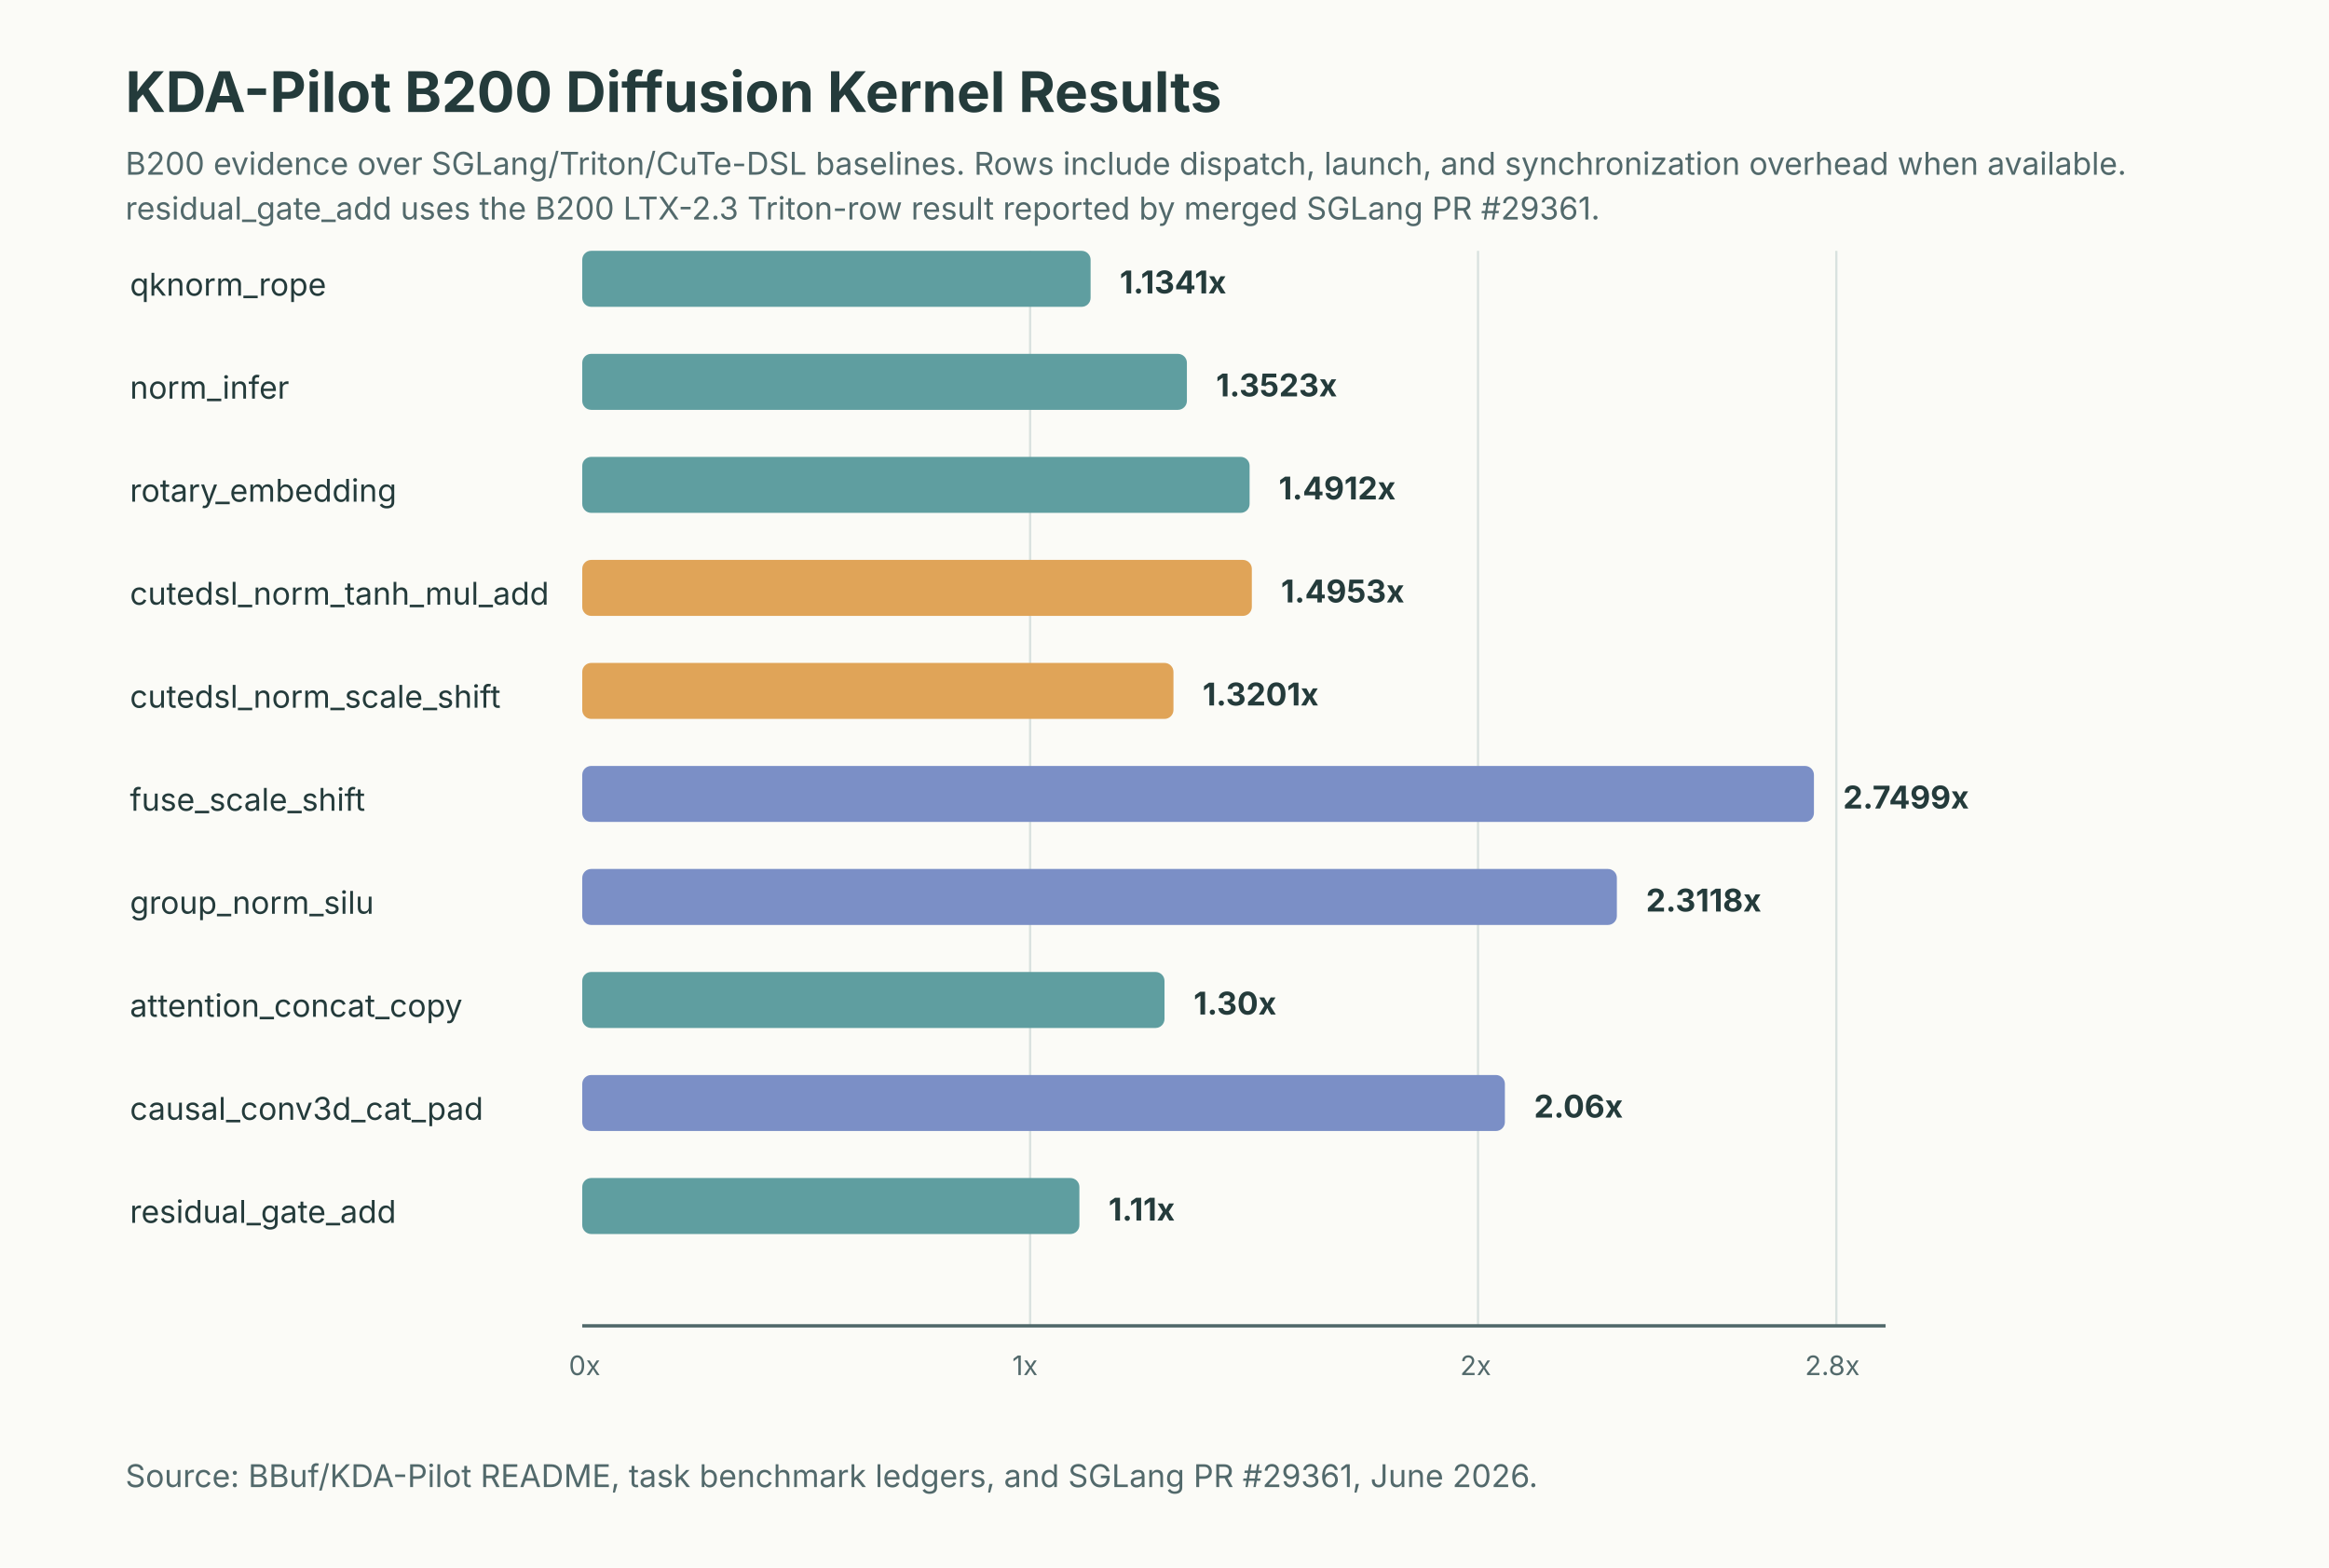
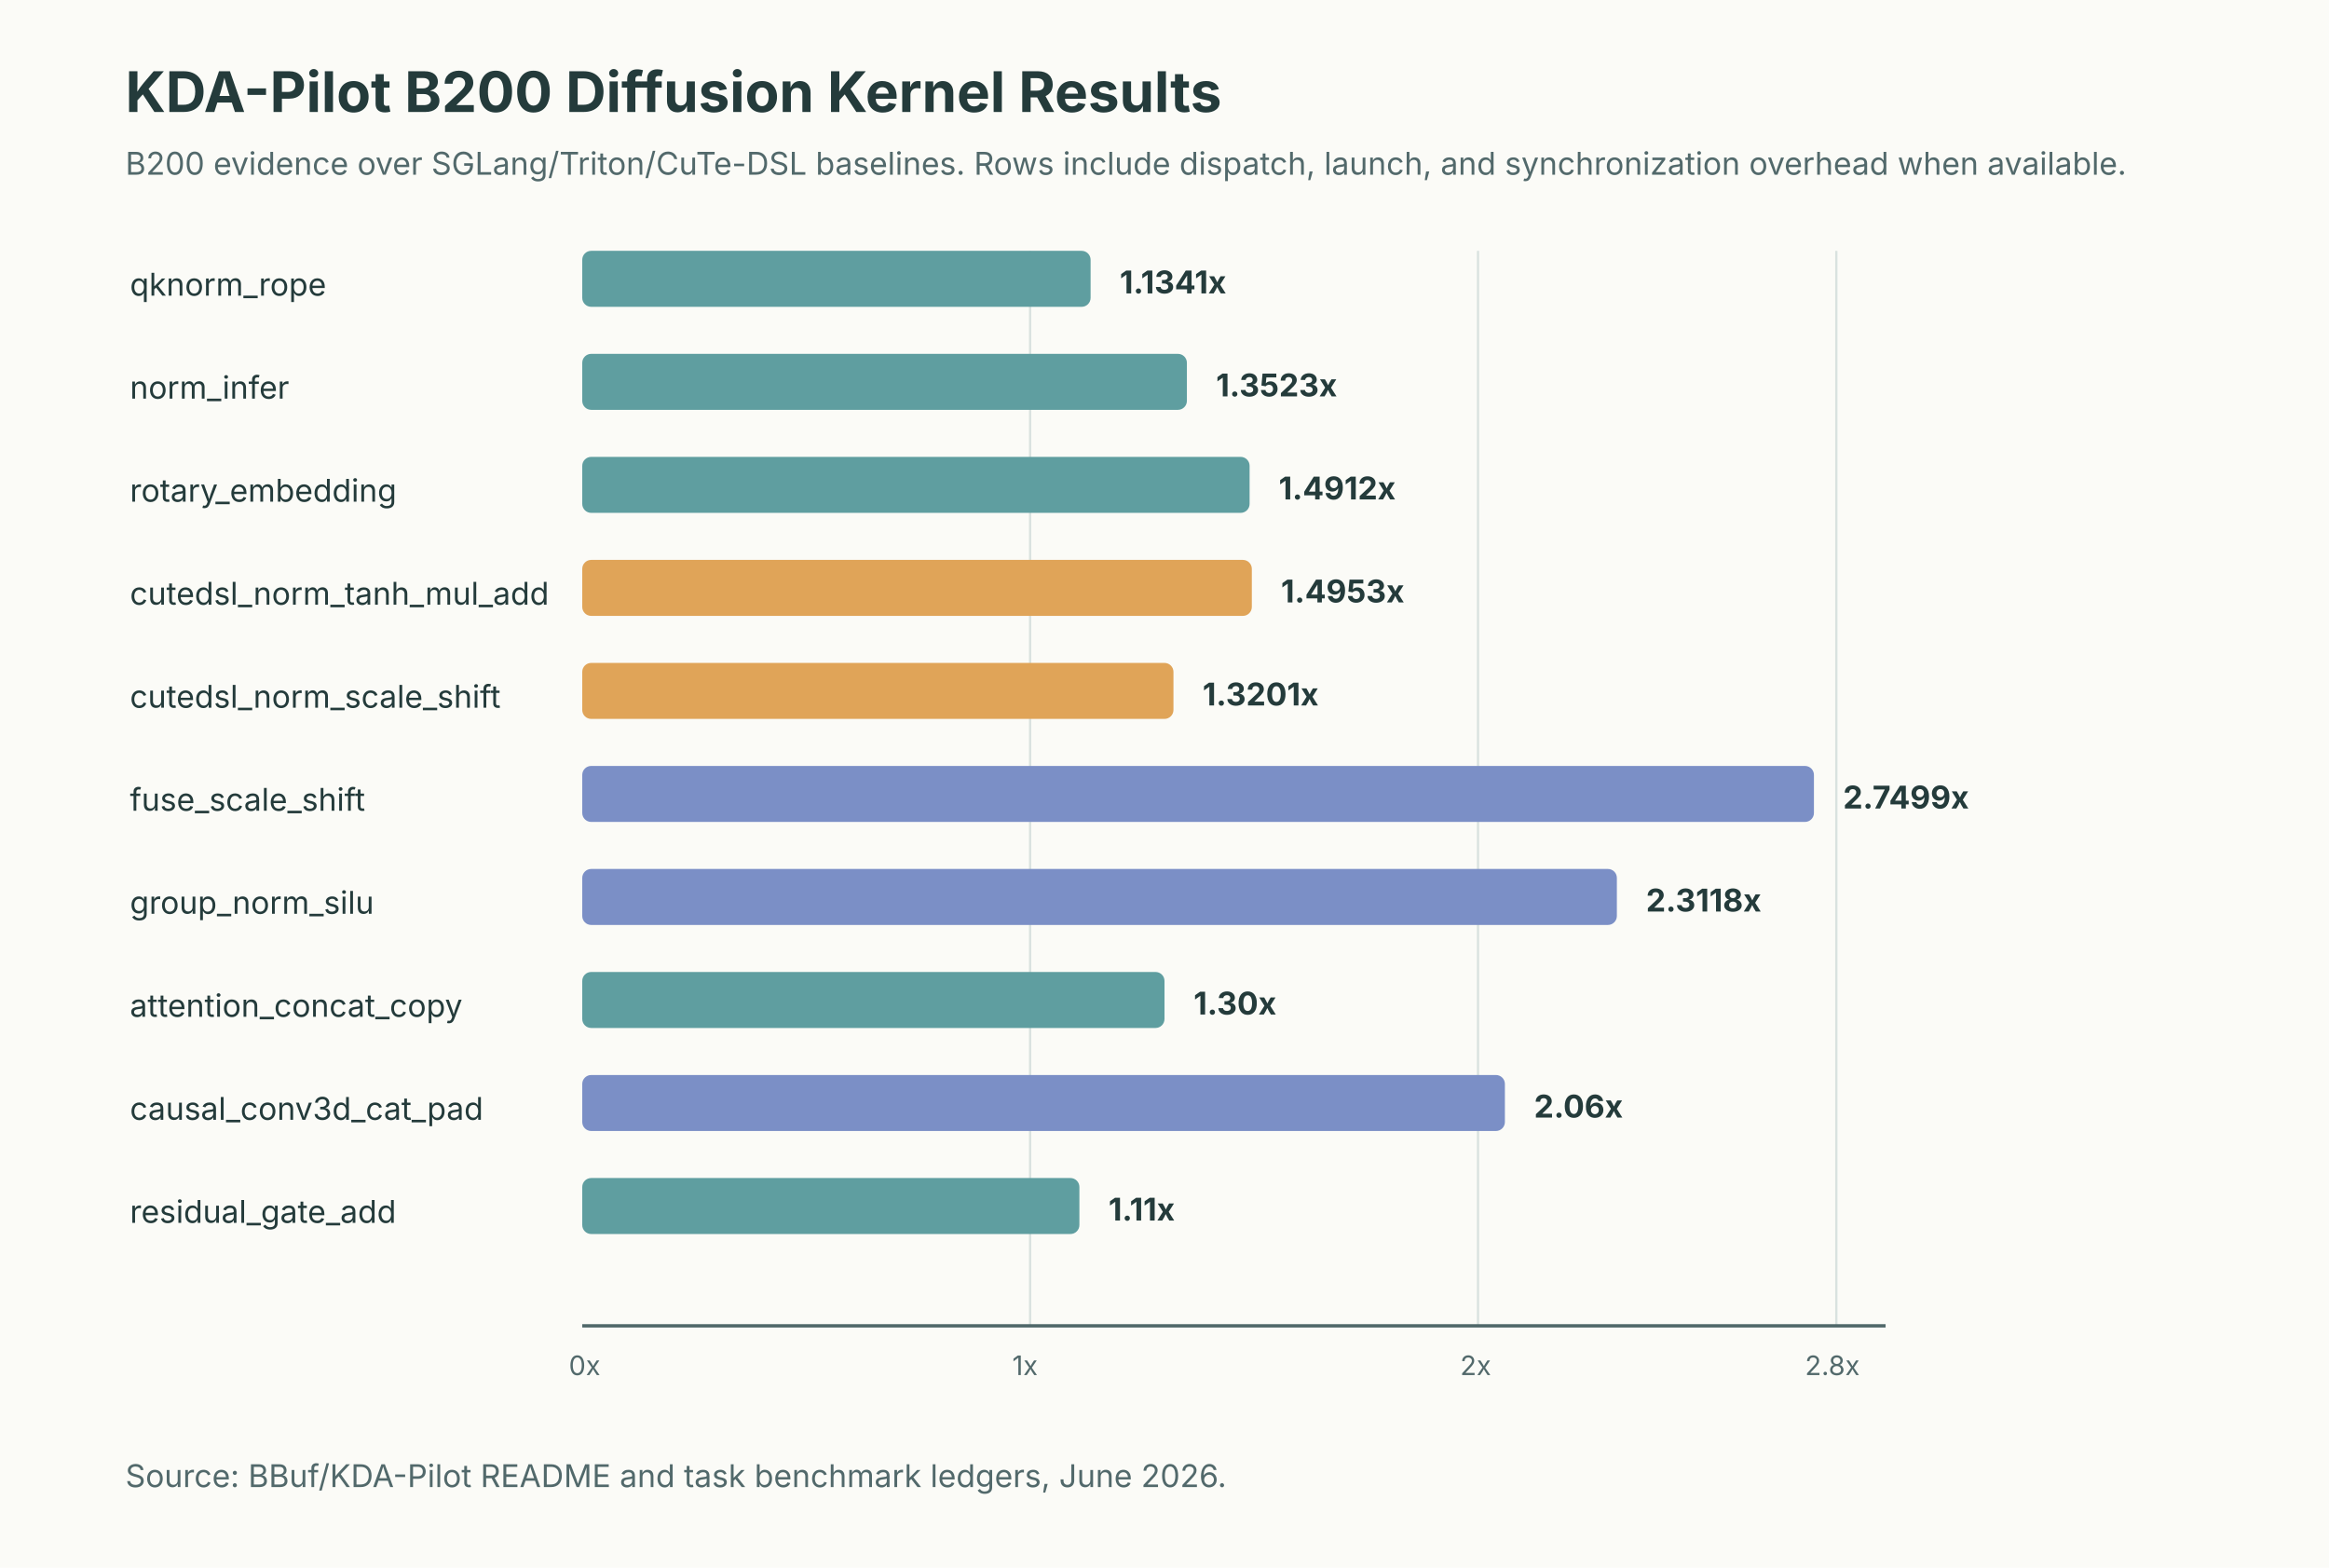
<svg xmlns="http://www.w3.org/2000/svg" width="1040" height="700" viewBox="0 0 1040 700" role="img" aria-labelledby="title desc">
  <defs>
    <style>
      .bg { fill: #fbfbf7; }
      .grid { stroke: #d9e2df; stroke-width: 1; }
      .axis { stroke: #50686a; stroke-width: 1.5; }
      .bar1 { fill: #5f9ea0; }
      .bar2 { fill: #e0a458; }
      .bar3 { fill: #7b8fc6; }
      .title { font: 700 25px -apple-system, BlinkMacSystemFont, "Segoe UI", sans-serif; fill: #243b3b; }
      .subtitle { font: 14px -apple-system, BlinkMacSystemFont, "Segoe UI", sans-serif; fill: #52696b; }
      .label { font: 14px -apple-system, BlinkMacSystemFont, "Segoe UI", sans-serif; fill: #243b3b; }
      .value { font: 700 14px -apple-system, BlinkMacSystemFont, "Segoe UI", sans-serif; fill: #243b3b; }
      .tick { font: 12px -apple-system, BlinkMacSystemFont, "Segoe UI", sans-serif; fill: #52696b; }
    </style>
  </defs>
  <rect class="bg" x="0" y="0" width="1040" height="700" />
  <text class="title" x="56" y="50">KDA-Pilot B200 Diffusion Kernel Results</text>
  <text class="subtitle" x="56" y="78">B200 evidence over SGLang/Triton/CuTe-DSL baselines. Rows include dispatch, launch, and synchronization overhead when available.</text>
-   <text class="subtitle" x="56" y="98">residual_gate_add uses the B200 LTX-2.3 Triton-row result reported by merged SGLang PR #29361.</text>
  <line class="grid" x1="460" y1="112" x2="460" y2="592" />
  <line class="grid" x1="660" y1="112" x2="660" y2="592" />
  <line class="grid" x1="820" y1="112" x2="820" y2="592" />
  <line class="axis" x1="260" y1="592" x2="842" y2="592" />
  <text class="tick" x="254" y="614">0x</text>
  <text class="tick" x="452" y="614">1x</text>
  <text class="tick" x="652" y="614">2x</text>
  <text class="tick" x="806" y="614">2.8x</text>
  <text class="label" x="58" y="132">qknorm_rope</text>
  <rect class="bar1" x="260" y="112" width="227" height="25" rx="4" />
  <text class="value" x="500" y="131">1.1341x</text>
  <text class="label" x="58" y="178">norm_infer</text>
  <rect class="bar1" x="260" y="158" width="270" height="25" rx="4" />
  <text class="value" x="543" y="177">1.3523x</text>
  <text class="label" x="58" y="224">rotary_embedding</text>
  <rect class="bar1" x="260" y="204" width="298" height="25" rx="4" />
  <text class="value" x="571" y="223">1.4912x</text>
  <text class="label" x="58" y="270">cutedsl_norm_tanh_mul_add</text>
  <rect class="bar2" x="260" y="250" width="299" height="25" rx="4" />
  <text class="value" x="572" y="269">1.4953x</text>
  <text class="label" x="58" y="316">cutedsl_norm_scale_shift</text>
  <rect class="bar2" x="260" y="296" width="264" height="25" rx="4" />
  <text class="value" x="537" y="315">1.3201x</text>
  <text class="label" x="58" y="362">fuse_scale_shift</text>
  <rect class="bar3" x="260" y="342" width="550" height="25" rx="4" />
  <text class="value" x="823" y="361">2.7499x</text>
  <text class="label" x="58" y="408">group_norm_silu</text>
  <rect class="bar3" x="260" y="388" width="462" height="25" rx="4" />
  <text class="value" x="735" y="407">2.3118x</text>
  <text class="label" x="58" y="454">attention_concat_copy</text>
  <rect class="bar1" x="260" y="434" width="260" height="25" rx="4" />
  <text class="value" x="533" y="453">1.30x</text>
  <text class="label" x="58" y="500">causal_conv3d_cat_pad</text>
  <rect class="bar3" x="260" y="480" width="412" height="25" rx="4" />
  <text class="value" x="685" y="499">2.06x</text>
  <text class="label" x="58" y="546">residual_gate_add</text>
  <rect class="bar1" x="260" y="526" width="222" height="25" rx="4" />
  <text class="value" x="495" y="545">1.11x</text>
-   <text class="subtitle" x="56" y="664">Source: BBuf/KDA-Pilot README, task benchmark ledgers, and SGLang PR #29361, June 2026.</text>
+   <text class="subtitle" x="56" y="664">Source: BBuf/KDA-Pilot README and task benchmark ledgers, June 2026.</text>
</svg>
